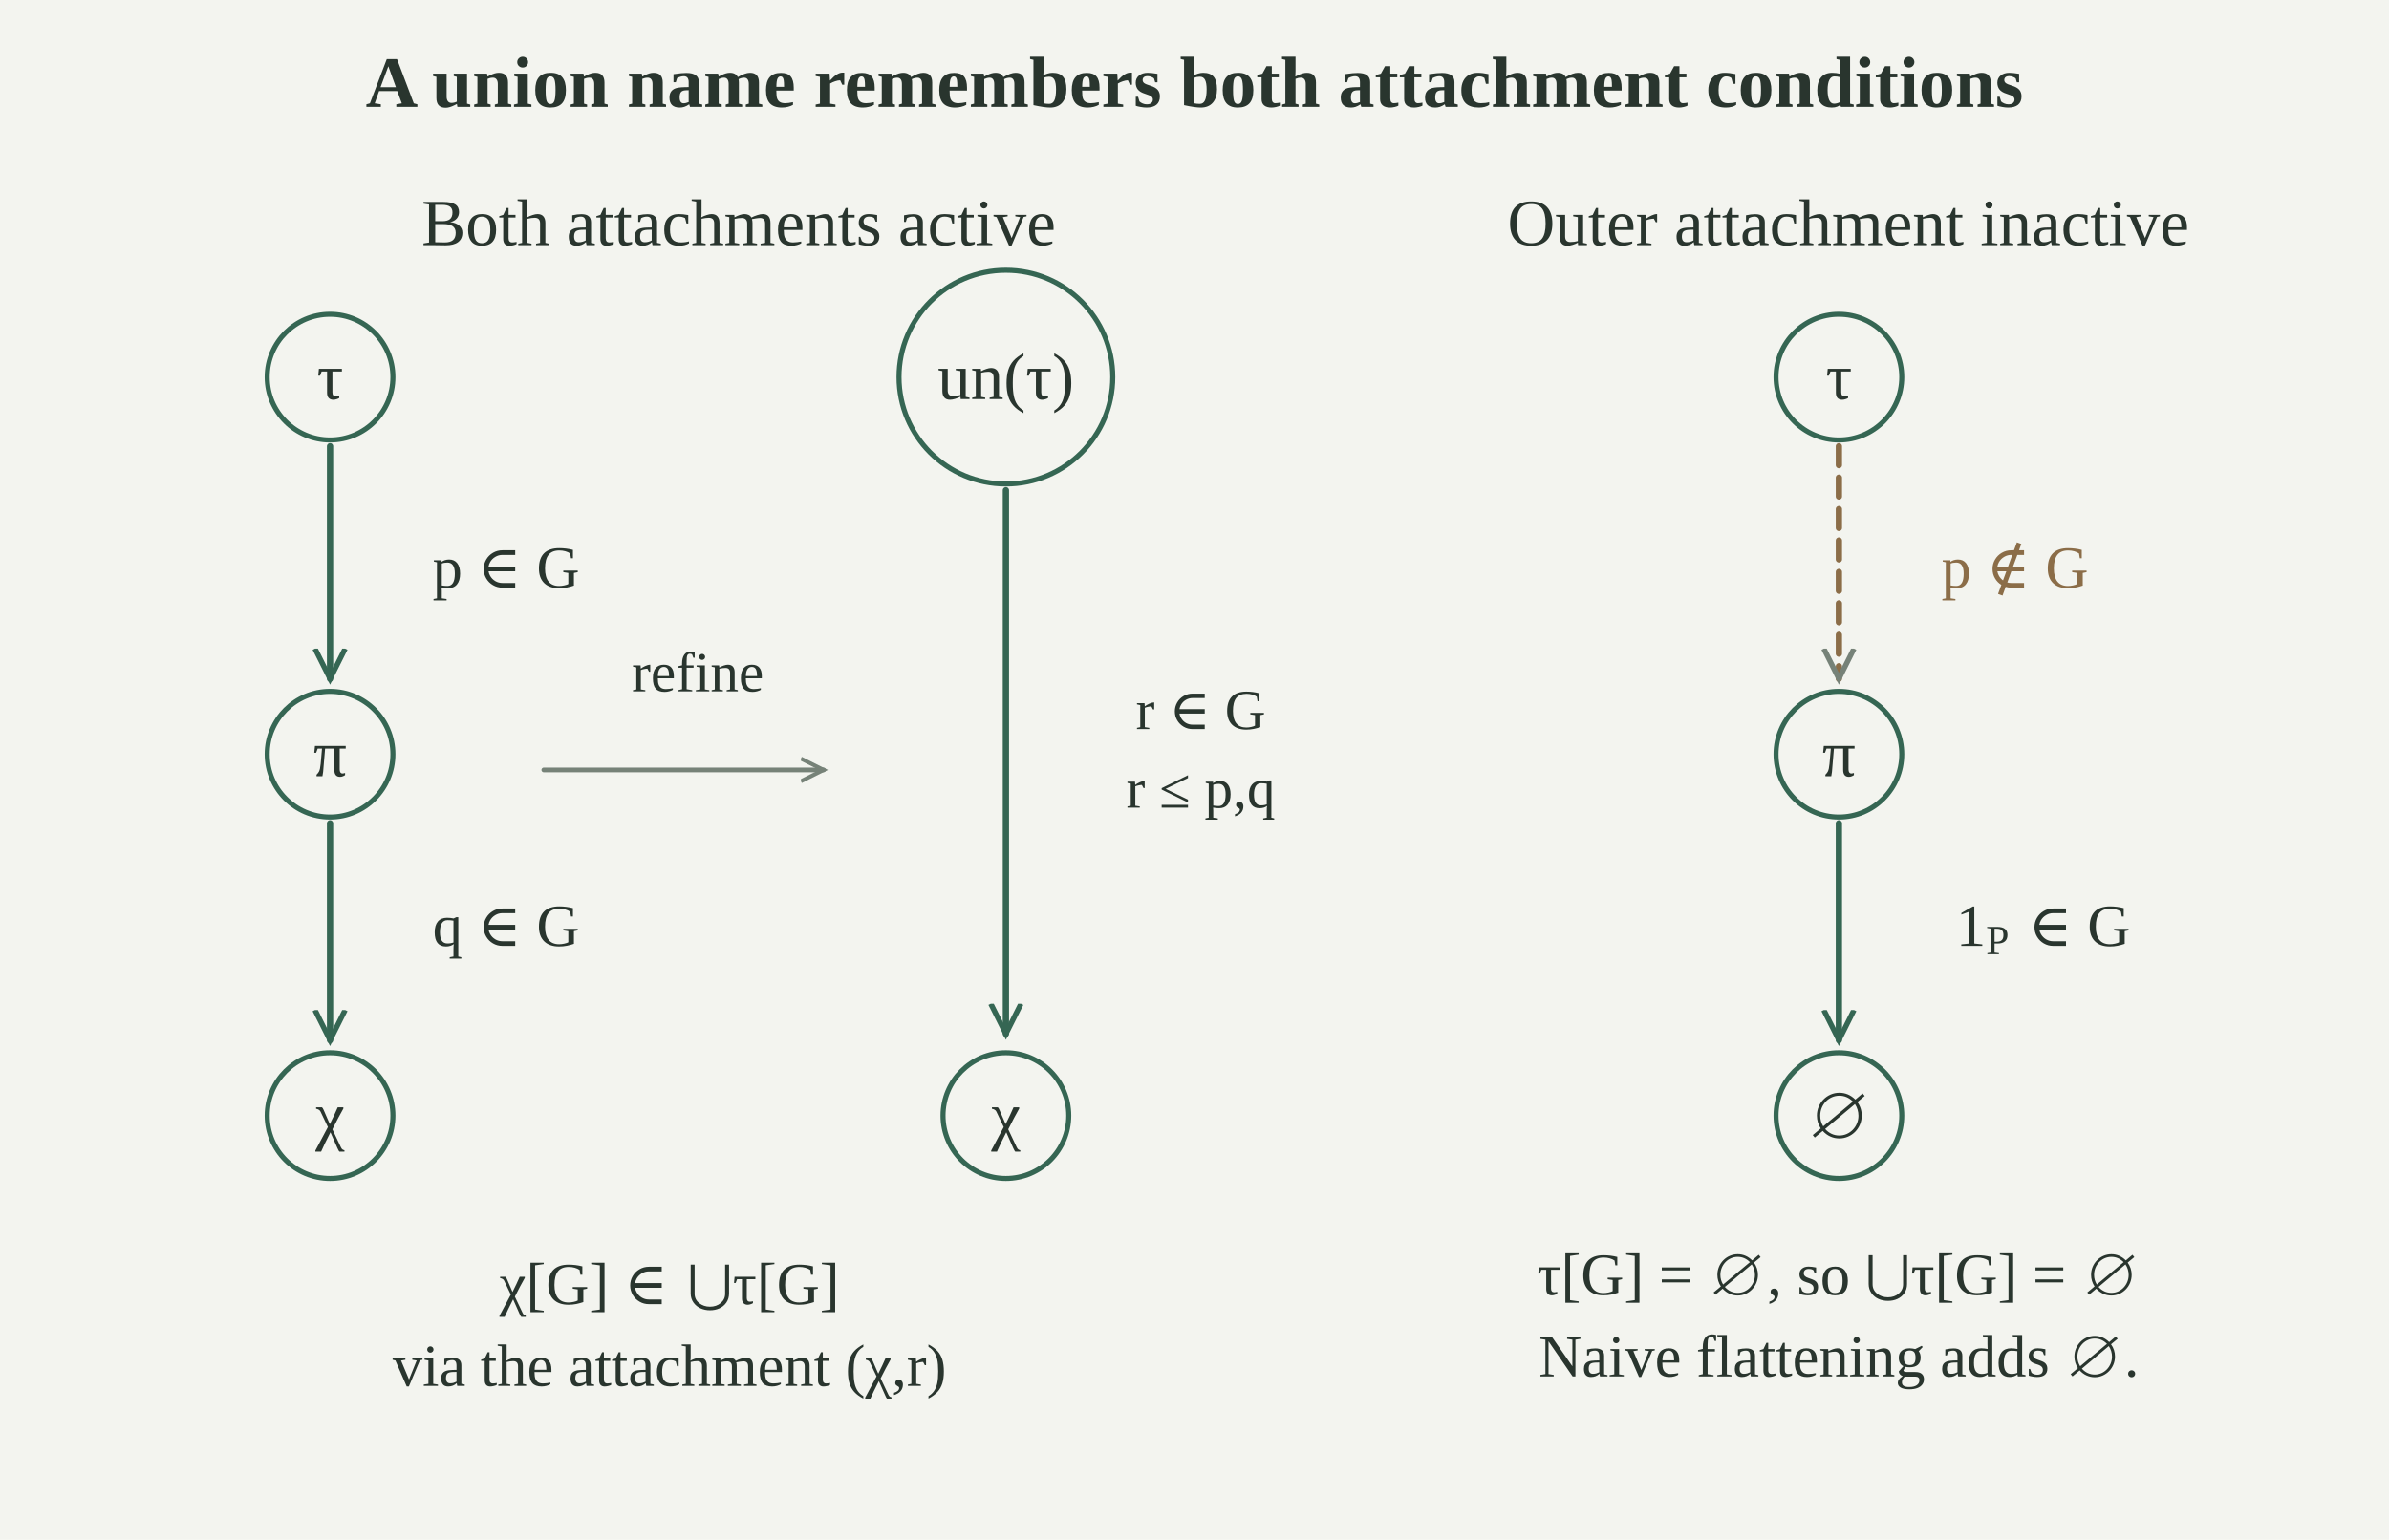
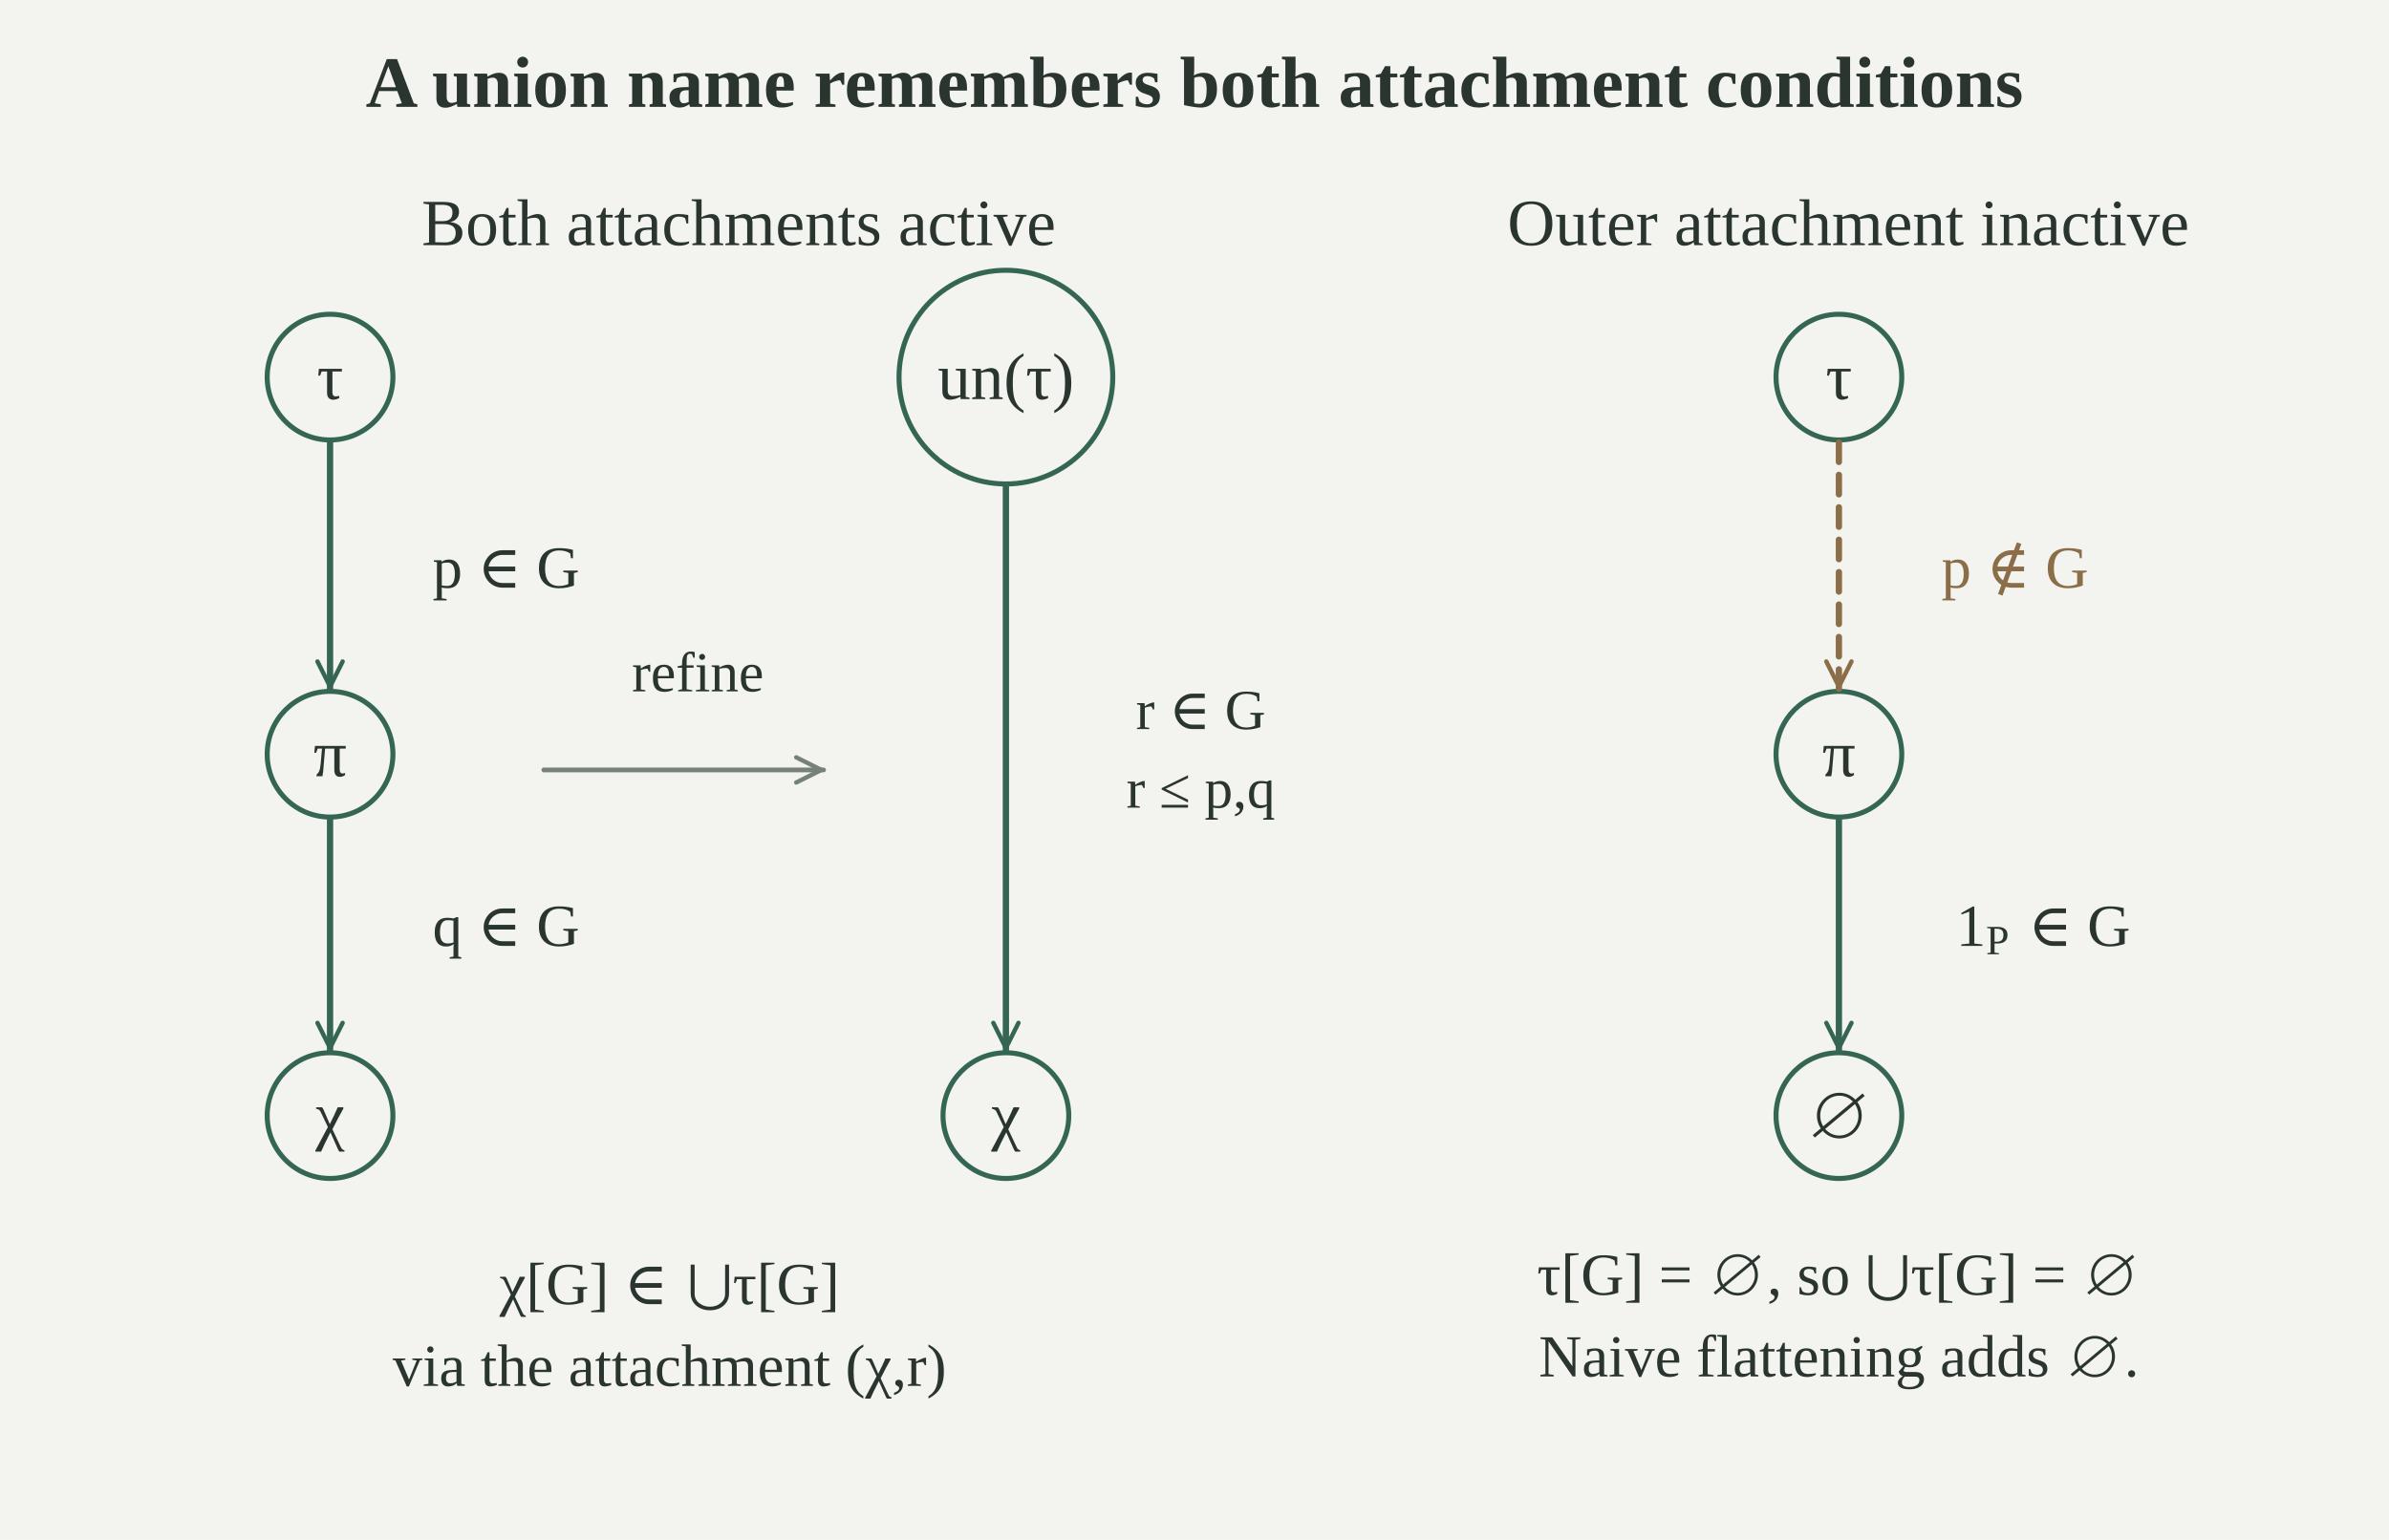
<svg xmlns="http://www.w3.org/2000/svg" width="760" height="490" viewBox="0 0 760 490" role="img" aria-labelledby="title desc">
  <rect width="760" height="490" fill="#f3f4ef" />
  <defs>
-     <marker id="arrow" viewBox="0 0 10 10" refX="8" refY="5" markerWidth="6" markerHeight="6" orient="auto-start-reverse">
-       <path d="M0 1L8 5L0 9" fill="none" stroke="#356653" stroke-width="1.4" />
+     <marker id="arrow" viewBox="-1 0 11 10" refX="8.7" refY="5" markerWidth="11" markerHeight="10" markerUnits="userSpaceOnUse" orient="auto">
+       <path d="M0 1L8 5L0 9" fill="none" stroke="#356653" stroke-width="1.4" stroke-linecap="round" stroke-linejoin="round" />
    </marker>
-     <marker id="grey-arrow" viewBox="0 0 10 10" refX="8" refY="5" markerWidth="6" markerHeight="6" orient="auto">
-       <path d="M0 1L8 5L0 9" fill="none" stroke="#768278" stroke-width="1.4" />
+     <marker id="grey-arrow" viewBox="-1 0 11 10" refX="8.7" refY="5" markerWidth="11" markerHeight="10" markerUnits="userSpaceOnUse" orient="auto">
+       <path d="M0 1L8 5L0 9" fill="none" stroke="#768278" stroke-width="1.4" stroke-linecap="round" stroke-linejoin="round" />
+     </marker>
+     <marker id="warn-arrow" viewBox="-1 0 11 10" refX="8.7" refY="5" markerWidth="11" markerHeight="10" markerUnits="userSpaceOnUse" orient="auto">
+       <path d="M0 1L8 5L0 9" fill="none" stroke="#8b6d48" stroke-width="1.4" stroke-linecap="round" stroke-linejoin="round" />
    </marker>
  </defs>
  <text x="380.0" y="34" font-family="Georgia, Times New Roman, serif" font-size="23" text-anchor="middle" fill="#29352e" font-weight="bold">A union name remembers both attachment conditions</text>
  <text x="235" y="78" font-family="Georgia, Times New Roman, serif" font-size="21" text-anchor="middle" fill="#29352e">Both attachments active</text>
  <text x="588" y="78" font-family="Georgia, Times New Roman, serif" font-size="21" text-anchor="middle" fill="#29352e">Outer attachment inactive</text>
  <circle cx="105" cy="120" r="20" fill="#f3f4ef" stroke="#356653" stroke-width="1.6" />
  <text x="105" y="127" font-family="Georgia, Times New Roman, serif" font-size="21" text-anchor="middle" fill="#29352e">τ</text>
  <circle cx="105" cy="240" r="20" fill="#f3f4ef" stroke="#356653" stroke-width="1.6" />
  <text x="105" y="247" font-family="Georgia, Times New Roman, serif" font-size="21" text-anchor="middle" fill="#29352e">π</text>
  <circle cx="105" cy="355" r="20" fill="#f3f4ef" stroke="#356653" stroke-width="1.6" />
  <text x="105" y="362" font-family="Georgia, Times New Roman, serif" font-size="21" text-anchor="middle" fill="#29352e">χ</text>
-   <path d="M105 142L105 216" fill="none" stroke="#356653" stroke-width="2" stroke-linecap="round" stroke-linejoin="round" marker-end="url(#arrow)" />
-   <path d="M105 262L105 331" fill="none" stroke="#356653" stroke-width="2" stroke-linecap="round" stroke-linejoin="round" marker-end="url(#arrow)" />
+   <path d="M105.0 140.8L105.0 219.2" fill="none" stroke="#356653" stroke-width="2" stroke-linecap="round" stroke-linejoin="round" marker-end="url(#arrow)" />
+   <path d="M105.0 260.8L105.0 334.2" fill="none" stroke="#356653" stroke-width="2" stroke-linecap="round" stroke-linejoin="round" marker-end="url(#arrow)" />
  <circle cx="320" cy="120" r="34" fill="#f3f4ef" stroke="#356653" stroke-width="1.6" />
  <text x="320" y="127" font-family="Georgia, Times New Roman, serif" font-size="21" text-anchor="middle" fill="#29352e">un(τ)</text>
  <circle cx="320" cy="355" r="20" fill="#f3f4ef" stroke="#356653" stroke-width="1.6" />
  <text x="320" y="362" font-family="Georgia, Times New Roman, serif" font-size="21" text-anchor="middle" fill="#29352e">χ</text>
  <circle cx="585" cy="120" r="20" fill="#f3f4ef" stroke="#356653" stroke-width="1.6" />
  <text x="585" y="127" font-family="Georgia, Times New Roman, serif" font-size="21" text-anchor="middle" fill="#29352e">τ</text>
  <circle cx="585" cy="240" r="20" fill="#f3f4ef" stroke="#356653" stroke-width="1.6" />
  <text x="585" y="247" font-family="Georgia, Times New Roman, serif" font-size="21" text-anchor="middle" fill="#29352e">π</text>
  <circle cx="585" cy="355" r="20" fill="#f3f4ef" stroke="#356653" stroke-width="1.6" />
  <text x="585" y="362" font-family="Georgia, Times New Roman, serif" font-size="21" text-anchor="middle" fill="#29352e">∅</text>
-   <path d="M585 142L585 216" fill="none" stroke="#8b6d48" stroke-width="2" stroke-linecap="round" stroke-linejoin="round" stroke-dasharray="6 4" marker-end="url(#grey-arrow)" />
-   <path d="M585 262L585 331" fill="none" stroke="#356653" stroke-width="2" stroke-linecap="round" stroke-linejoin="round" marker-end="url(#arrow)" />
+   <path d="M585.0 140.8L585.0 219.2" fill="none" stroke="#8b6d48" stroke-width="2" stroke-linecap="round" stroke-linejoin="round" stroke-dasharray="6.189 4.126" marker-end="url(#warn-arrow)" />
+   <path d="M585.0 260.8L585.0 334.2" fill="none" stroke="#356653" stroke-width="2" stroke-linecap="round" stroke-linejoin="round" marker-end="url(#arrow)" />
  <text x="161" y="187" font-family="Georgia, Times New Roman, serif" font-size="19" text-anchor="middle" fill="#29352e">p ∈ G</text>
  <text x="161" y="301" font-family="Georgia, Times New Roman, serif" font-size="19" text-anchor="middle" fill="#29352e">q ∈ G</text>
  <text x="641" y="187" font-family="Georgia, Times New Roman, serif" font-size="19" text-anchor="middle" fill="#8b6d48">p ∉ G</text>
  <text x="650" y="301" font-family="Georgia, Times New Roman, serif" font-size="19" text-anchor="middle" fill="#29352e">1<tspan baseline-shift="sub" font-size="70%">P</tspan> ∈ G</text>
-   <path d="M320 156L320 329" fill="none" stroke="#356653" stroke-width="2" stroke-linecap="round" stroke-linejoin="round" marker-end="url(#arrow)" />
+   <path d="M320.0 154.8L320.0 334.2" fill="none" stroke="#356653" stroke-width="2" stroke-linecap="round" stroke-linejoin="round" marker-end="url(#arrow)" />
  <text x="382" y="232" font-family="Georgia, Times New Roman, serif" font-size="18" text-anchor="middle" fill="#29352e">r ∈ G</text>
  <text x="382" y="257" font-family="Georgia, Times New Roman, serif" font-size="18" text-anchor="middle" fill="#29352e">r ≤ p,q</text>
  <path d="M173 245H262" fill="none" stroke="#768278" stroke-width="1.5" stroke-linecap="round" stroke-linejoin="round" marker-end="url(#grey-arrow)" />
  <text x="222" y="220" font-family="Georgia, Times New Roman, serif" font-size="18" text-anchor="middle" fill="#29352e">refine</text>
  <text x="213" y="415" font-family="Georgia, Times New Roman, serif" font-size="19" text-anchor="middle" fill="#29352e">χ[G] ∈ ⋃τ[G]</text>
  <text x="213" y="441" font-family="Georgia, Times New Roman, serif" font-size="19" text-anchor="middle" fill="#29352e">via the attachment (χ,r)</text>
  <text x="585" y="412" font-family="Georgia, Times New Roman, serif" font-size="19" text-anchor="middle" fill="#29352e">τ[G] = ∅, so ⋃τ[G] = ∅</text>
  <text x="585" y="438" font-family="Georgia, Times New Roman, serif" font-size="19" text-anchor="middle" fill="#29352e">Naive flattening adds ∅.</text>
</svg>
